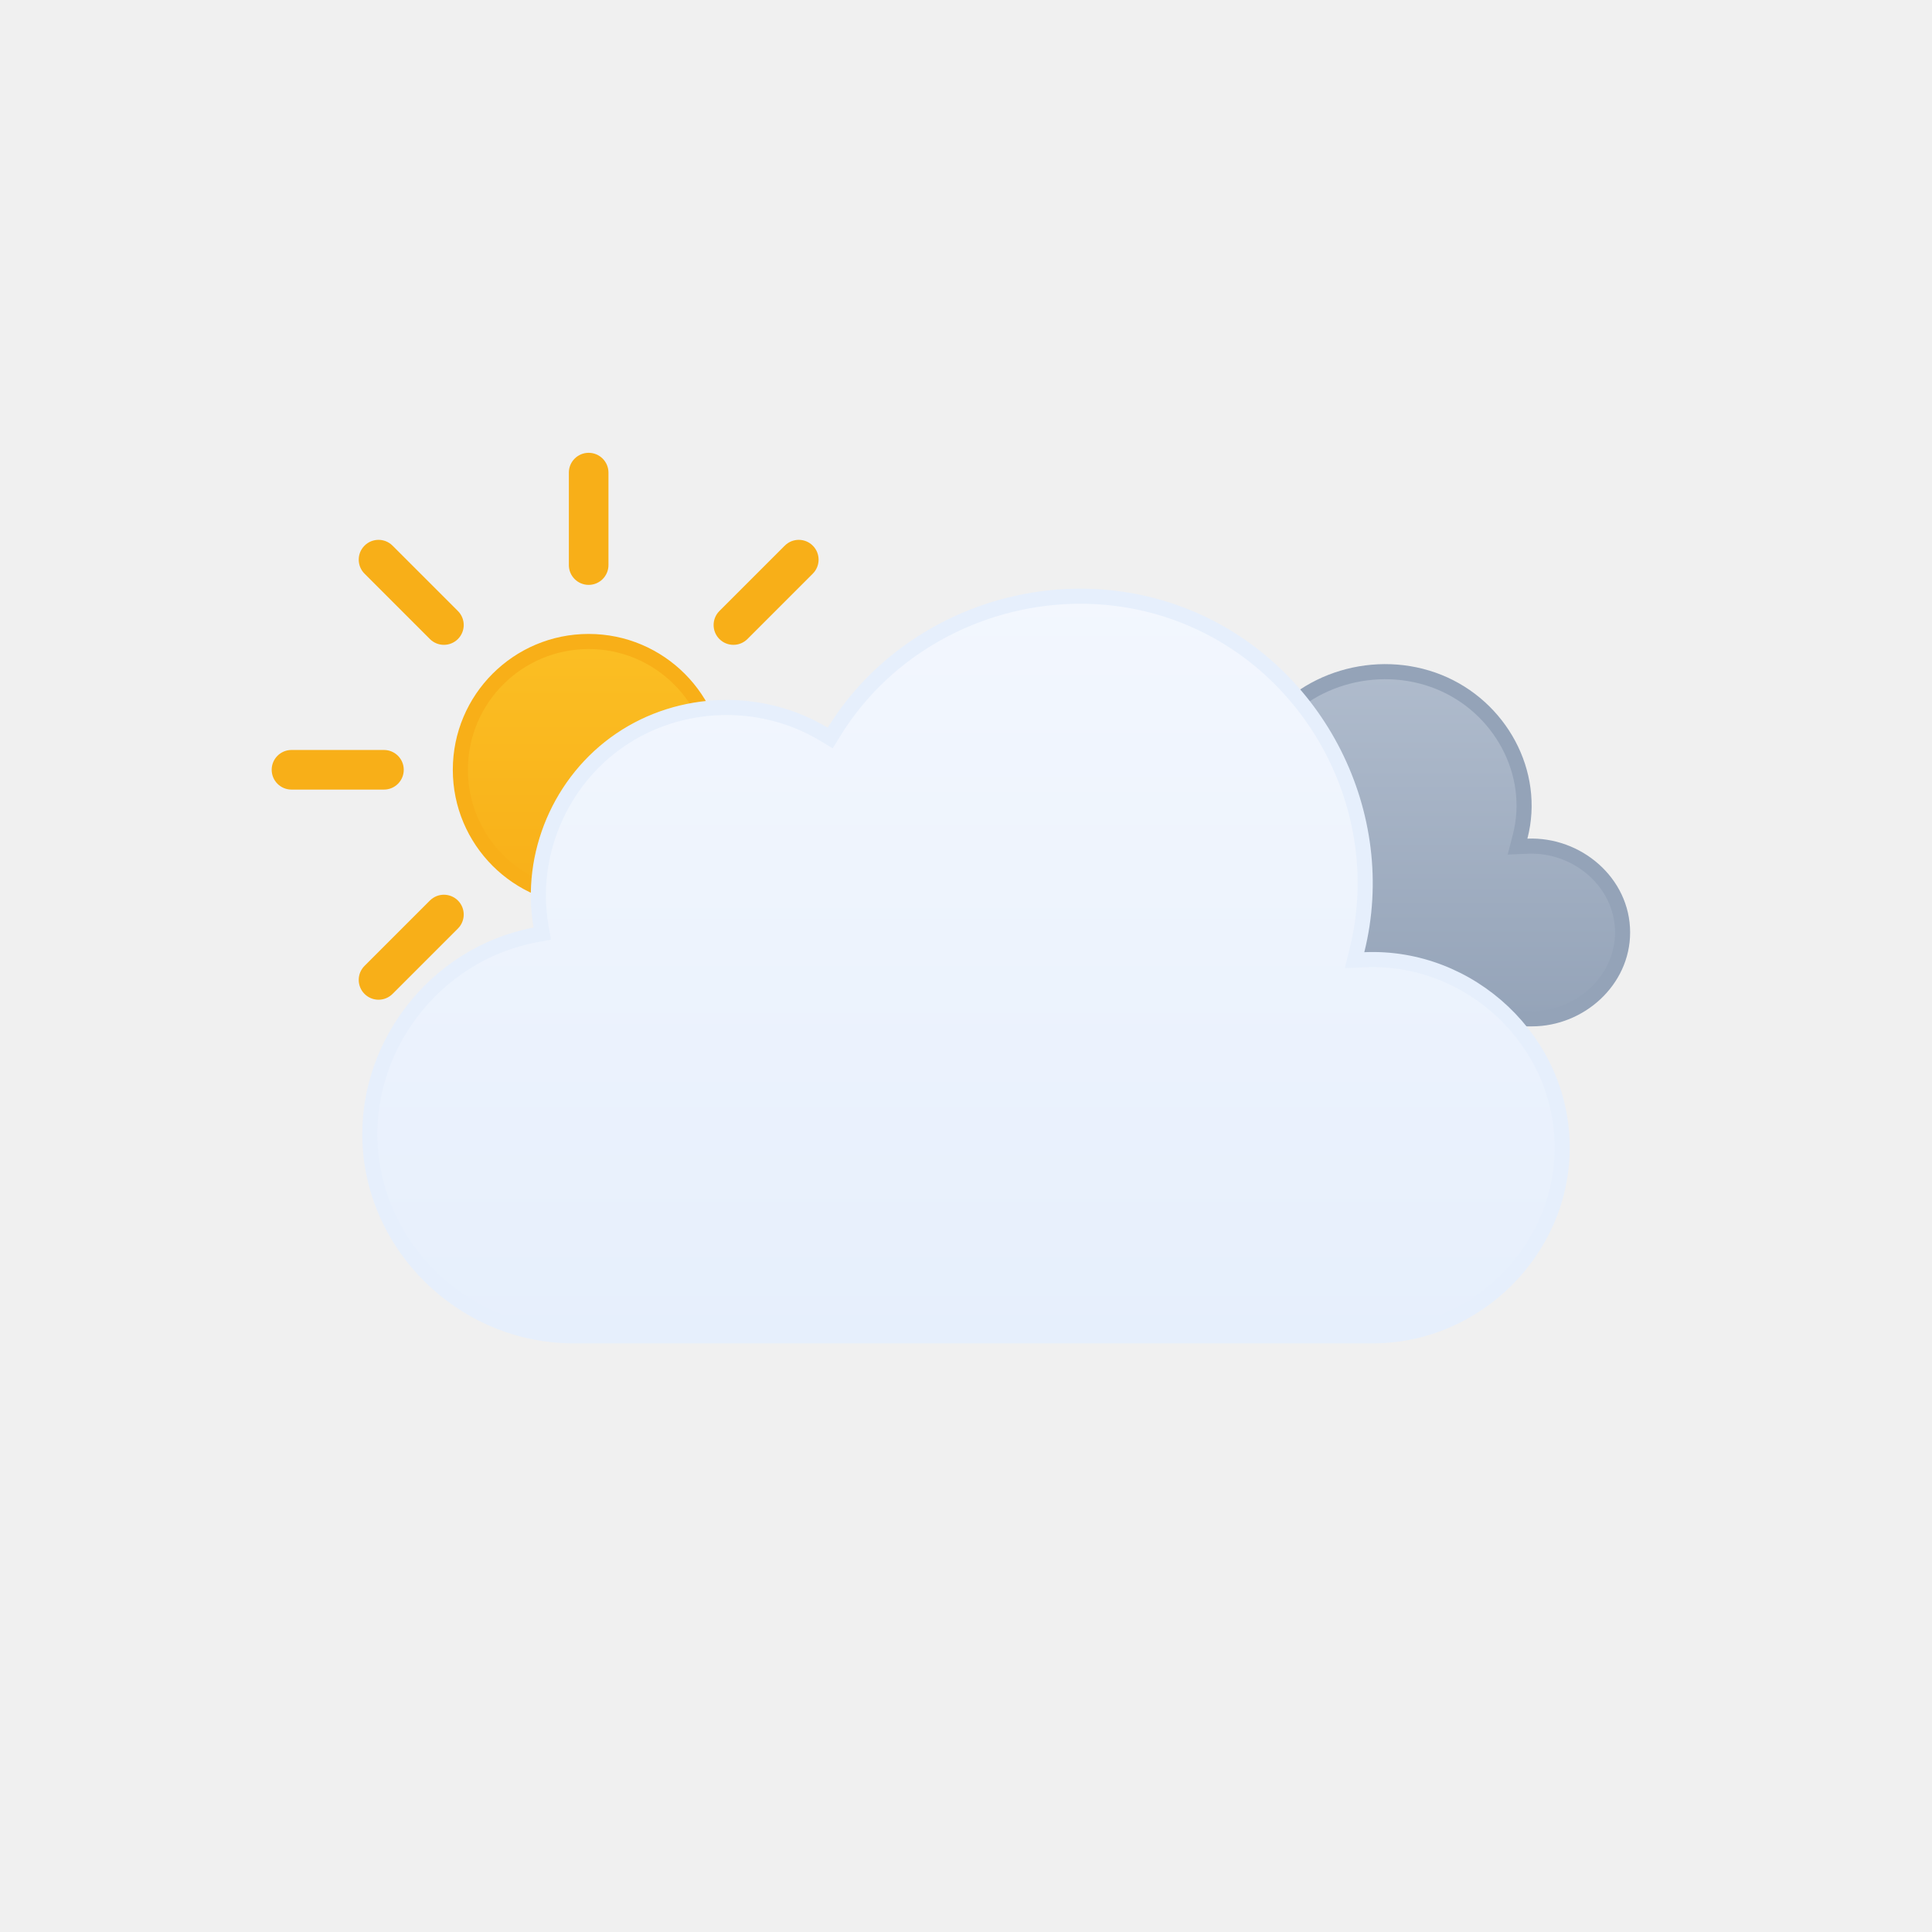
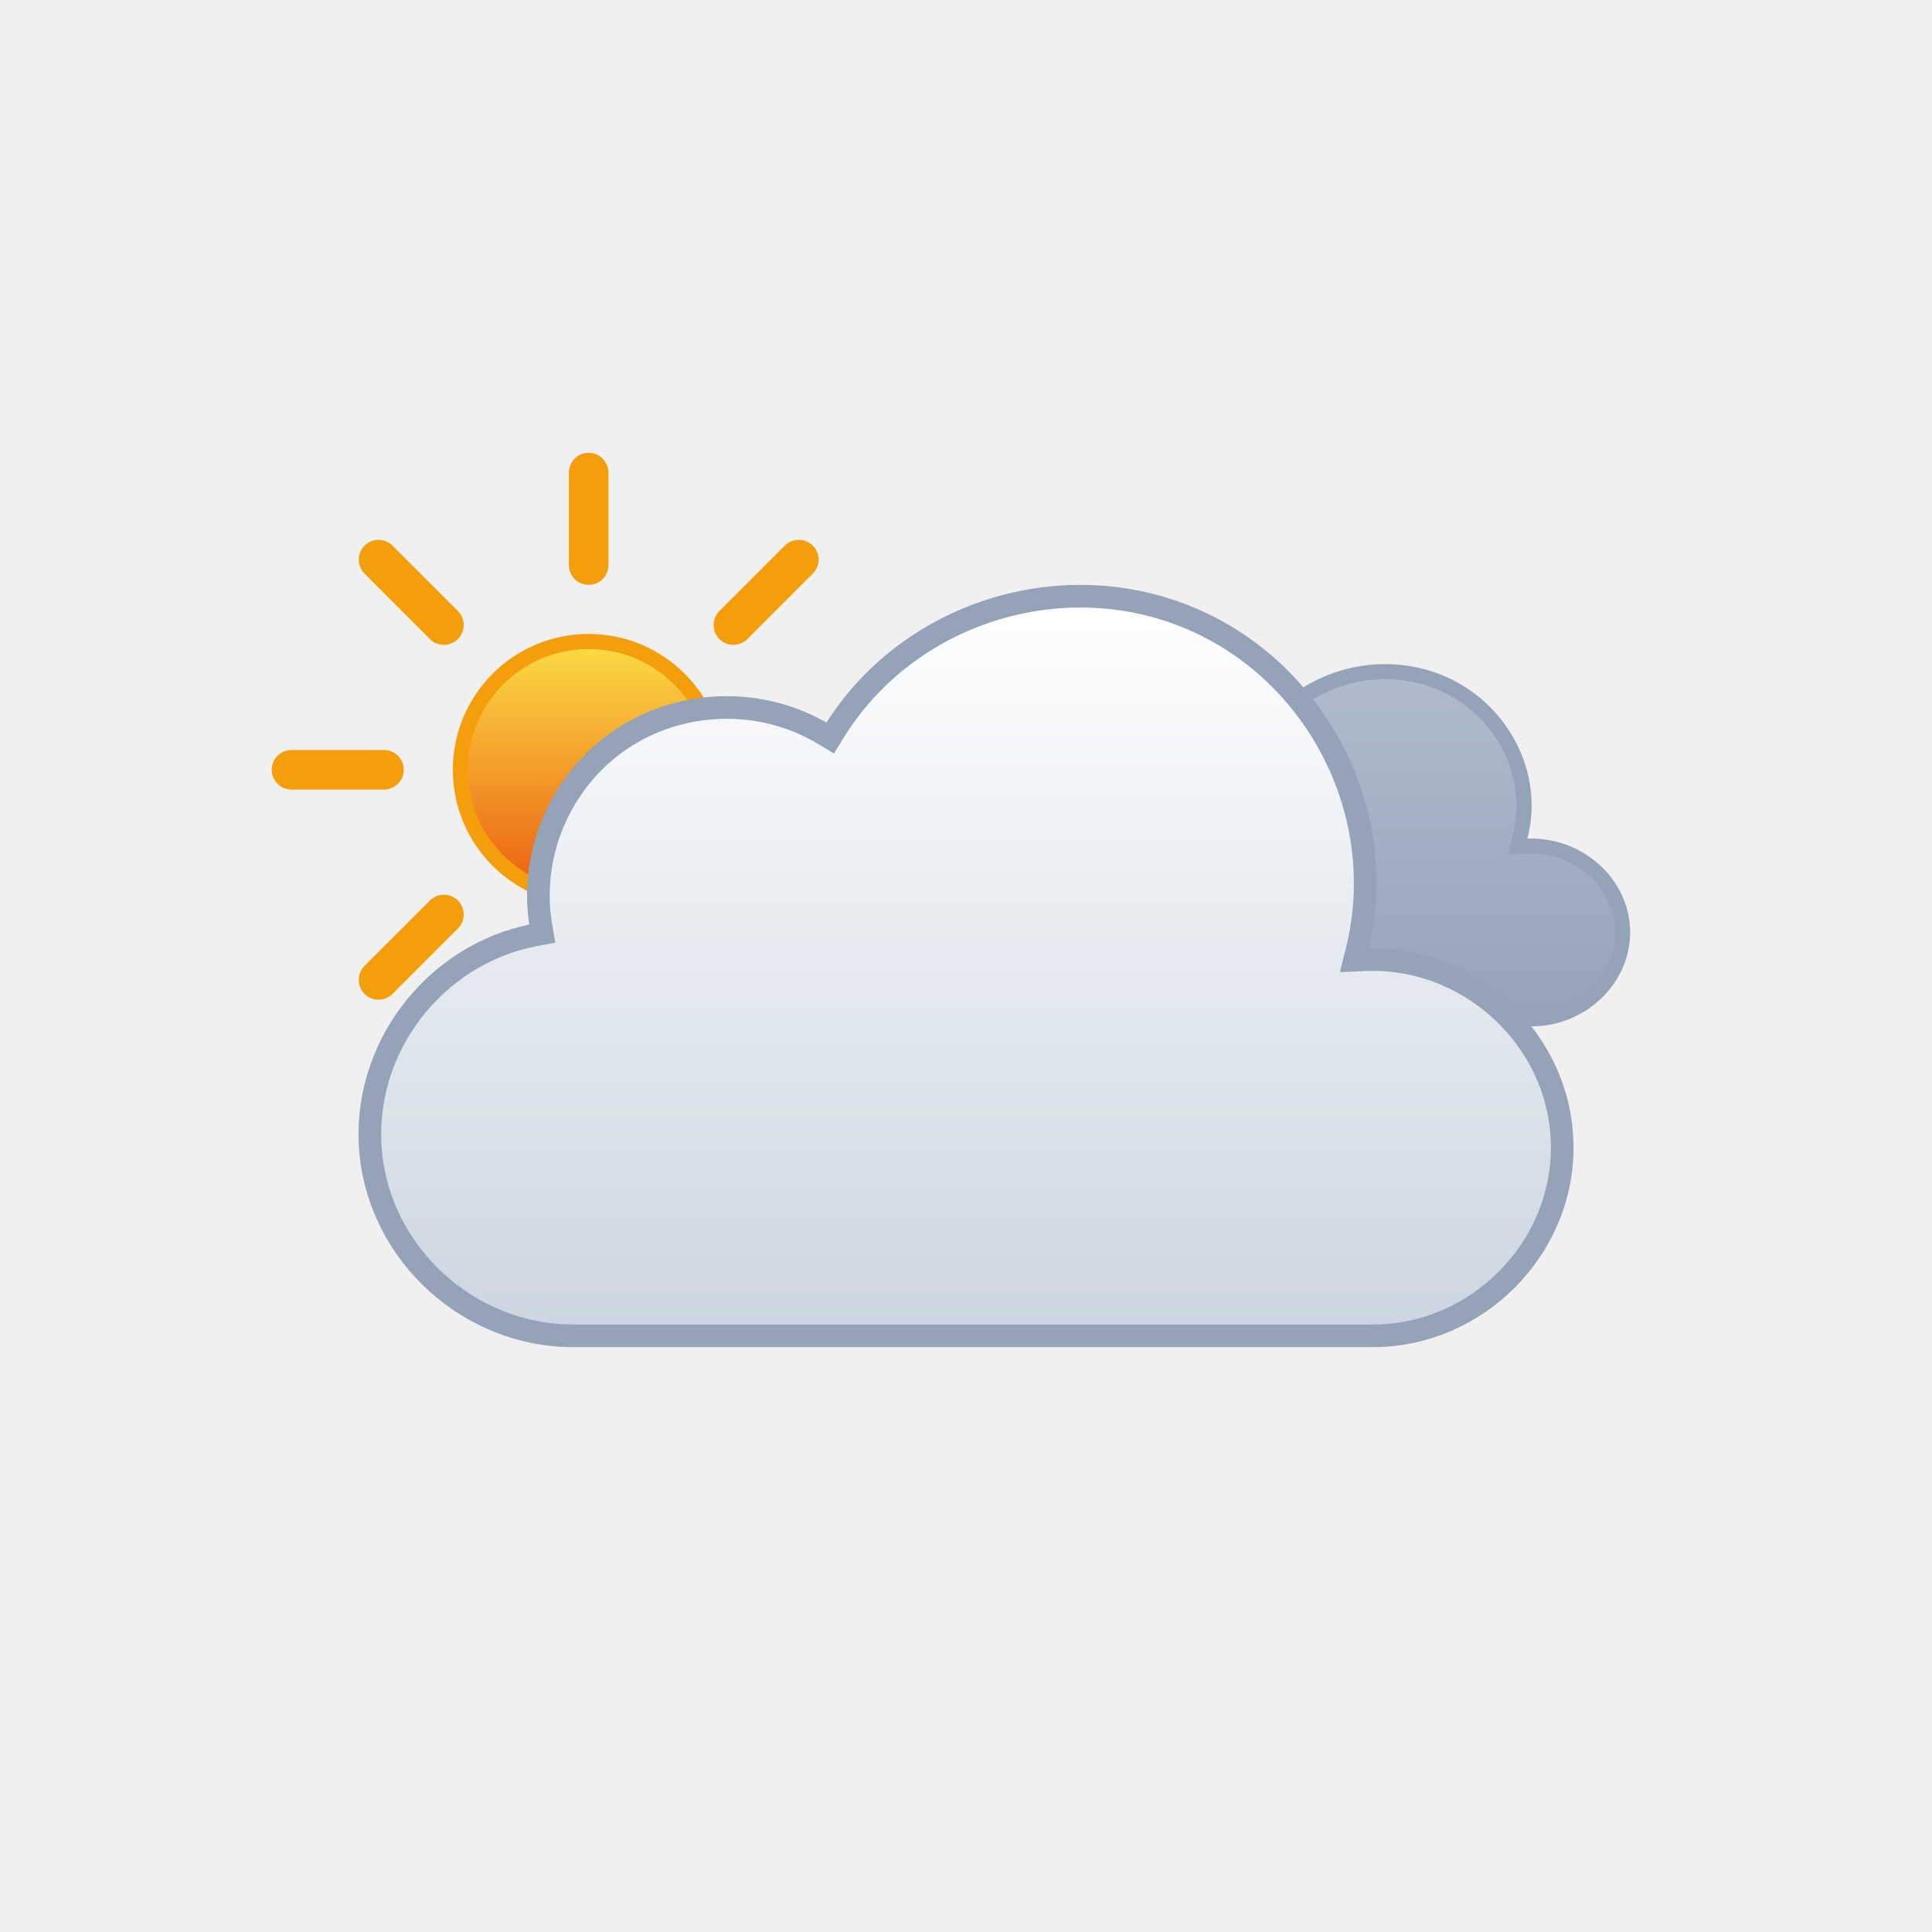
<svg xmlns="http://www.w3.org/2000/svg" viewBox="0 0 128 128" fill="none">
  <g id="overcast-day" clip-path="url(#clip0_1858_8265)">
    <g id="Sky">
      <g id="Sun">
-         <circle id="Core" cx="39" cy="51" r="8.5" fill="url(#paint0_linear_1858_8265)" stroke="#F8AF18" />
+         <circle id="Core" cx="39" cy="51" r="8.5" fill="url(#paint0_linear_1858_8265)" stroke="#F59E0B" />
        <g id="Rays">
-           <path d="M37.688 31.312C37.688 30.588 38.275 30 39 30C39.725 30 40.312 30.588 40.312 31.312V37.438C40.312 38.162 39.725 38.75 39 38.75C38.275 38.75 37.688 38.162 37.688 37.438V31.312Z" fill="#F8AF18" />
-           <path d="M51.993 36.151C52.506 35.638 53.337 35.638 53.849 36.151C54.362 36.663 54.362 37.494 53.849 38.007L49.518 42.338C49.006 42.85 48.175 42.85 47.662 42.338C47.15 41.825 47.15 40.994 47.662 40.482L51.993 36.151Z" fill="#F8AF18" />
-           <path d="M58.688 49.688C59.412 49.688 60 50.275 60 51C60 51.725 59.412 52.312 58.688 52.312H52.562C51.838 52.312 51.25 51.725 51.25 51C51.25 50.275 51.838 49.688 52.562 49.688H58.688Z" fill="#F8AF18" />
-           <path d="M53.849 63.993C54.362 64.506 54.362 65.337 53.849 65.849C53.337 66.362 52.506 66.362 51.993 65.849L47.662 61.518C47.15 61.006 47.15 60.175 47.662 59.662C48.175 59.15 49.006 59.15 49.518 59.662L53.849 63.993Z" fill="#F8AF18" />
-           <path d="M37.688 64.562C37.688 63.838 38.275 63.25 39 63.25C39.725 63.25 40.312 63.838 40.312 64.562V70.688C40.312 71.412 39.725 72 39 72C38.275 72 37.688 71.412 37.688 70.688V64.562Z" fill="#F8AF18" />
-           <path d="M28.482 59.662C28.994 59.15 29.825 59.15 30.338 59.662C30.851 60.175 30.851 61.006 30.338 61.518L26.007 65.849C25.494 66.362 24.663 66.362 24.151 65.849C23.638 65.337 23.638 64.506 24.151 63.993L28.482 59.662Z" fill="#F8AF18" />
-           <path d="M25.438 49.688C26.162 49.688 26.75 50.275 26.75 51C26.75 51.725 26.162 52.312 25.438 52.312H19.312C18.588 52.312 18 51.725 18 51C18 50.275 18.588 49.688 19.312 49.688H25.438Z" fill="#F8AF18" />
-           <path d="M30.338 40.482C30.851 40.994 30.851 41.825 30.338 42.338C29.825 42.85 28.994 42.85 28.482 42.338L24.151 38.007C23.638 37.494 23.638 36.663 24.151 36.151C24.663 35.638 25.494 35.638 26.007 36.151L30.338 40.482Z" fill="#F8AF18" />
+           <path d="M37.688 31.312C37.688 30.588 38.275 30 39 30C39.725 30 40.312 30.588 40.312 31.312V37.438C40.312 38.162 39.725 38.75 39 38.75C38.275 38.75 37.688 38.162 37.688 37.438V31.312Z" fill="#F59E0B" />
+           <path d="M51.993 36.151C52.506 35.638 53.337 35.638 53.849 36.151C54.362 36.663 54.362 37.494 53.849 38.007L49.518 42.338C49.006 42.85 48.175 42.85 47.662 42.338C47.15 41.825 47.15 40.994 47.662 40.482L51.993 36.151Z" fill="#F59E0B" />
+           <path d="M58.688 49.688C59.412 49.688 60 50.275 60 51C60 51.725 59.412 52.312 58.688 52.312H52.562C51.838 52.312 51.25 51.725 51.25 51C51.25 50.275 51.838 49.688 52.562 49.688H58.688Z" fill="#F59E0B" />
+           <path d="M53.849 63.993C54.362 64.506 54.362 65.337 53.849 65.849C53.337 66.362 52.506 66.362 51.993 65.849L47.662 61.518C47.15 61.006 47.15 60.175 47.662 59.662C48.175 59.15 49.006 59.15 49.518 59.662L53.849 63.993Z" fill="#F59E0B" />
+           <path d="M37.688 64.562C37.688 63.838 38.275 63.25 39 63.25C39.725 63.25 40.312 63.838 40.312 64.562V70.688C40.312 71.412 39.725 72 39 72C38.275 72 37.688 71.412 37.688 70.688V64.562Z" fill="#F59E0B" />
+           <path d="M28.482 59.662C28.994 59.15 29.825 59.15 30.338 59.662C30.851 60.175 30.851 61.006 30.338 61.518L26.007 65.849C25.494 66.362 24.663 66.362 24.151 65.849C23.638 65.337 23.638 64.506 24.151 63.993L28.482 59.662Z" fill="#F59E0B" />
+           <path d="M25.438 49.688C26.162 49.688 26.75 50.275 26.75 51C26.75 51.725 26.162 52.312 25.438 52.312H19.312C18.588 52.312 18 51.725 18 51C18 50.275 18.588 49.688 19.312 49.688H25.438Z" fill="#F59E0B" />
+           <path d="M30.338 40.482C30.851 40.994 30.851 41.825 30.338 42.338C29.825 42.85 28.994 42.85 28.482 42.338L24.151 38.007C23.638 37.494 23.638 36.663 24.151 36.151C24.663 35.638 25.494 35.638 26.007 36.151L30.338 40.482Z" fill="#F59E0B" />
        </g>
      </g>
      <g id="Clouds">
        <g id="Secondary Cloud">
          <path id="Cloud" d="M83.839 48.693C86.244 44.958 91.215 43.529 95.318 45.177C99.361 46.801 101.814 51.189 100.71 55.437L100.54 56.09L101.215 56.062C104.496 55.924 107.5 58.465 107.5 61.774C107.5 64.976 104.669 67.5 101.489 67.5H74.977C71.768 67.501 68.845 65.118 68.529 61.907C68.214 58.707 70.617 55.841 73.764 55.27L74.255 55.182L74.167 54.69C73.773 52.493 74.812 50.249 76.685 49.027C78.611 47.771 81.177 47.707 83.168 48.856L83.581 49.094L83.839 48.693Z" fill="url(#paint1_linear_1858_8265)" stroke="#94A3B8" stroke-miterlimit="10" />
        </g>
        <g id="Cloud_2">
-           <path id="Cloud_3" d="M55.262 48.475C60.123 40.611 70.297 37.38 78.815 40.943C87.321 44.502 92.138 54.003 89.903 62.965L89.742 63.614L90.411 63.585C97.42 63.279 103.5 68.992 103.5 76.028C103.5 82.84 97.772 88.5 90.977 88.5H37.954C31.128 88.502 25.203 83.171 24.559 76.36C23.916 69.552 28.737 63.212 35.443 61.945L35.926 61.853L35.842 61.369C35.026 56.624 37.126 51.717 41.105 49.013C45.095 46.301 50.446 46.154 54.58 48.64L55.003 48.895L55.262 48.475Z" fill="url(#paint2_linear_1858_8265)" stroke="#E6EFFC" stroke-miterlimit="10" />
+           <path id="Cloud_3" d="M55.262 48.475C60.123 40.611 70.297 37.38 78.815 40.943C87.321 44.502 92.138 54.003 89.903 62.965L89.742 63.614L90.411 63.585C97.42 63.279 103.5 68.992 103.5 76.028C103.5 82.84 97.772 88.5 90.977 88.5H37.954C31.128 88.502 25.203 83.171 24.559 76.36C23.916 69.552 28.737 63.212 35.443 61.945L35.926 61.853L35.842 61.369C35.026 56.624 37.126 51.717 41.105 49.013C45.095 46.301 50.446 46.154 54.58 48.64L55.003 48.895L55.262 48.475Z" fill="url(#paint2_linear_1858_8265)" stroke="#94A3B8" stroke-width="1.5" stroke-miterlimit="10" />
        </g>
      </g>
    </g>
  </g>
  <defs>
    <linearGradient id="paint0_linear_1858_8265" x1="39" y1="42" x2="39" y2="60" gradientUnits="userSpaceOnUse">
-       <stop stop-color="#FBBF24" />
-       <stop offset="1" stop-color="#F8AF18" />
+       <stop stop-color="#FDE047" />
+       <stop offset="1" stop-color="#EA580C" />
    </linearGradient>
    <linearGradient id="paint1_linear_1858_8265" x1="88" y1="44" x2="88" y2="68" gradientUnits="userSpaceOnUse">
      <stop stop-color="#B0BCCD" />
      <stop offset="1" stop-color="#94A3B8" />
    </linearGradient>
    <linearGradient id="paint2_linear_1858_8265" x1="64.001" y1="39" x2="64.001" y2="89" gradientUnits="userSpaceOnUse">
-       <stop stop-color="#F3F7FE" />
-       <stop offset="1" stop-color="#E6EFFC" />
+       <stop stop-color="#FFFFFF" />
+       <stop offset="1" stop-color="#CBD5E1" />
    </linearGradient>
    <clipPath id="clip0_1858_8265">
      <rect width="128" height="128" fill="white" />
    </clipPath>
  </defs>
</svg>
